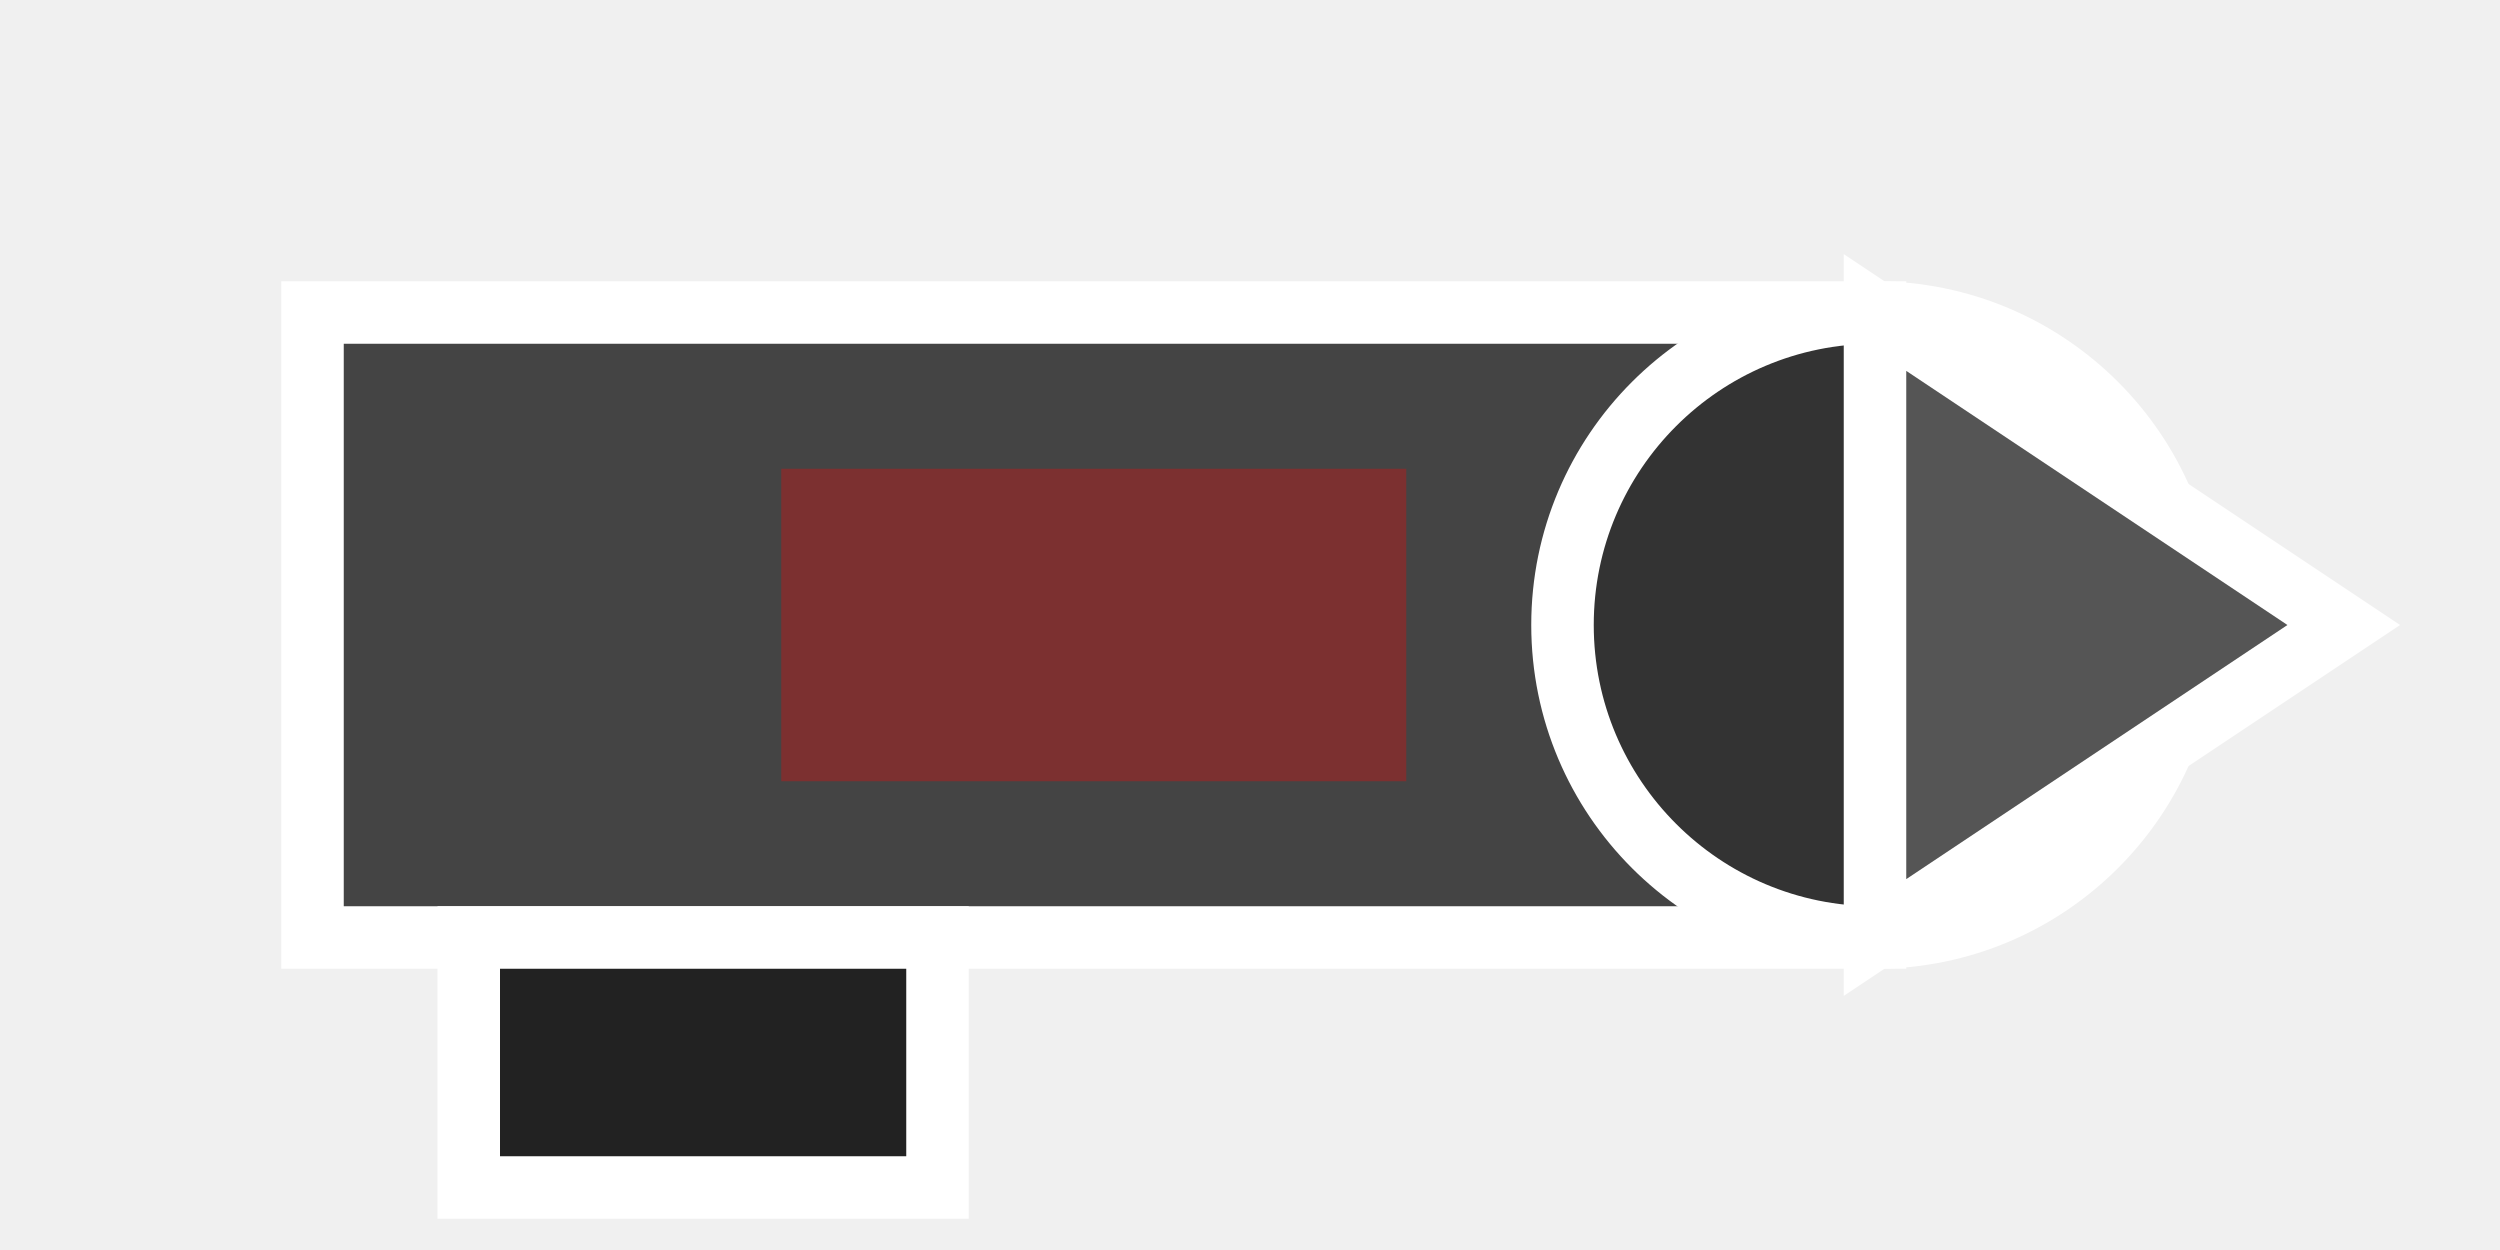
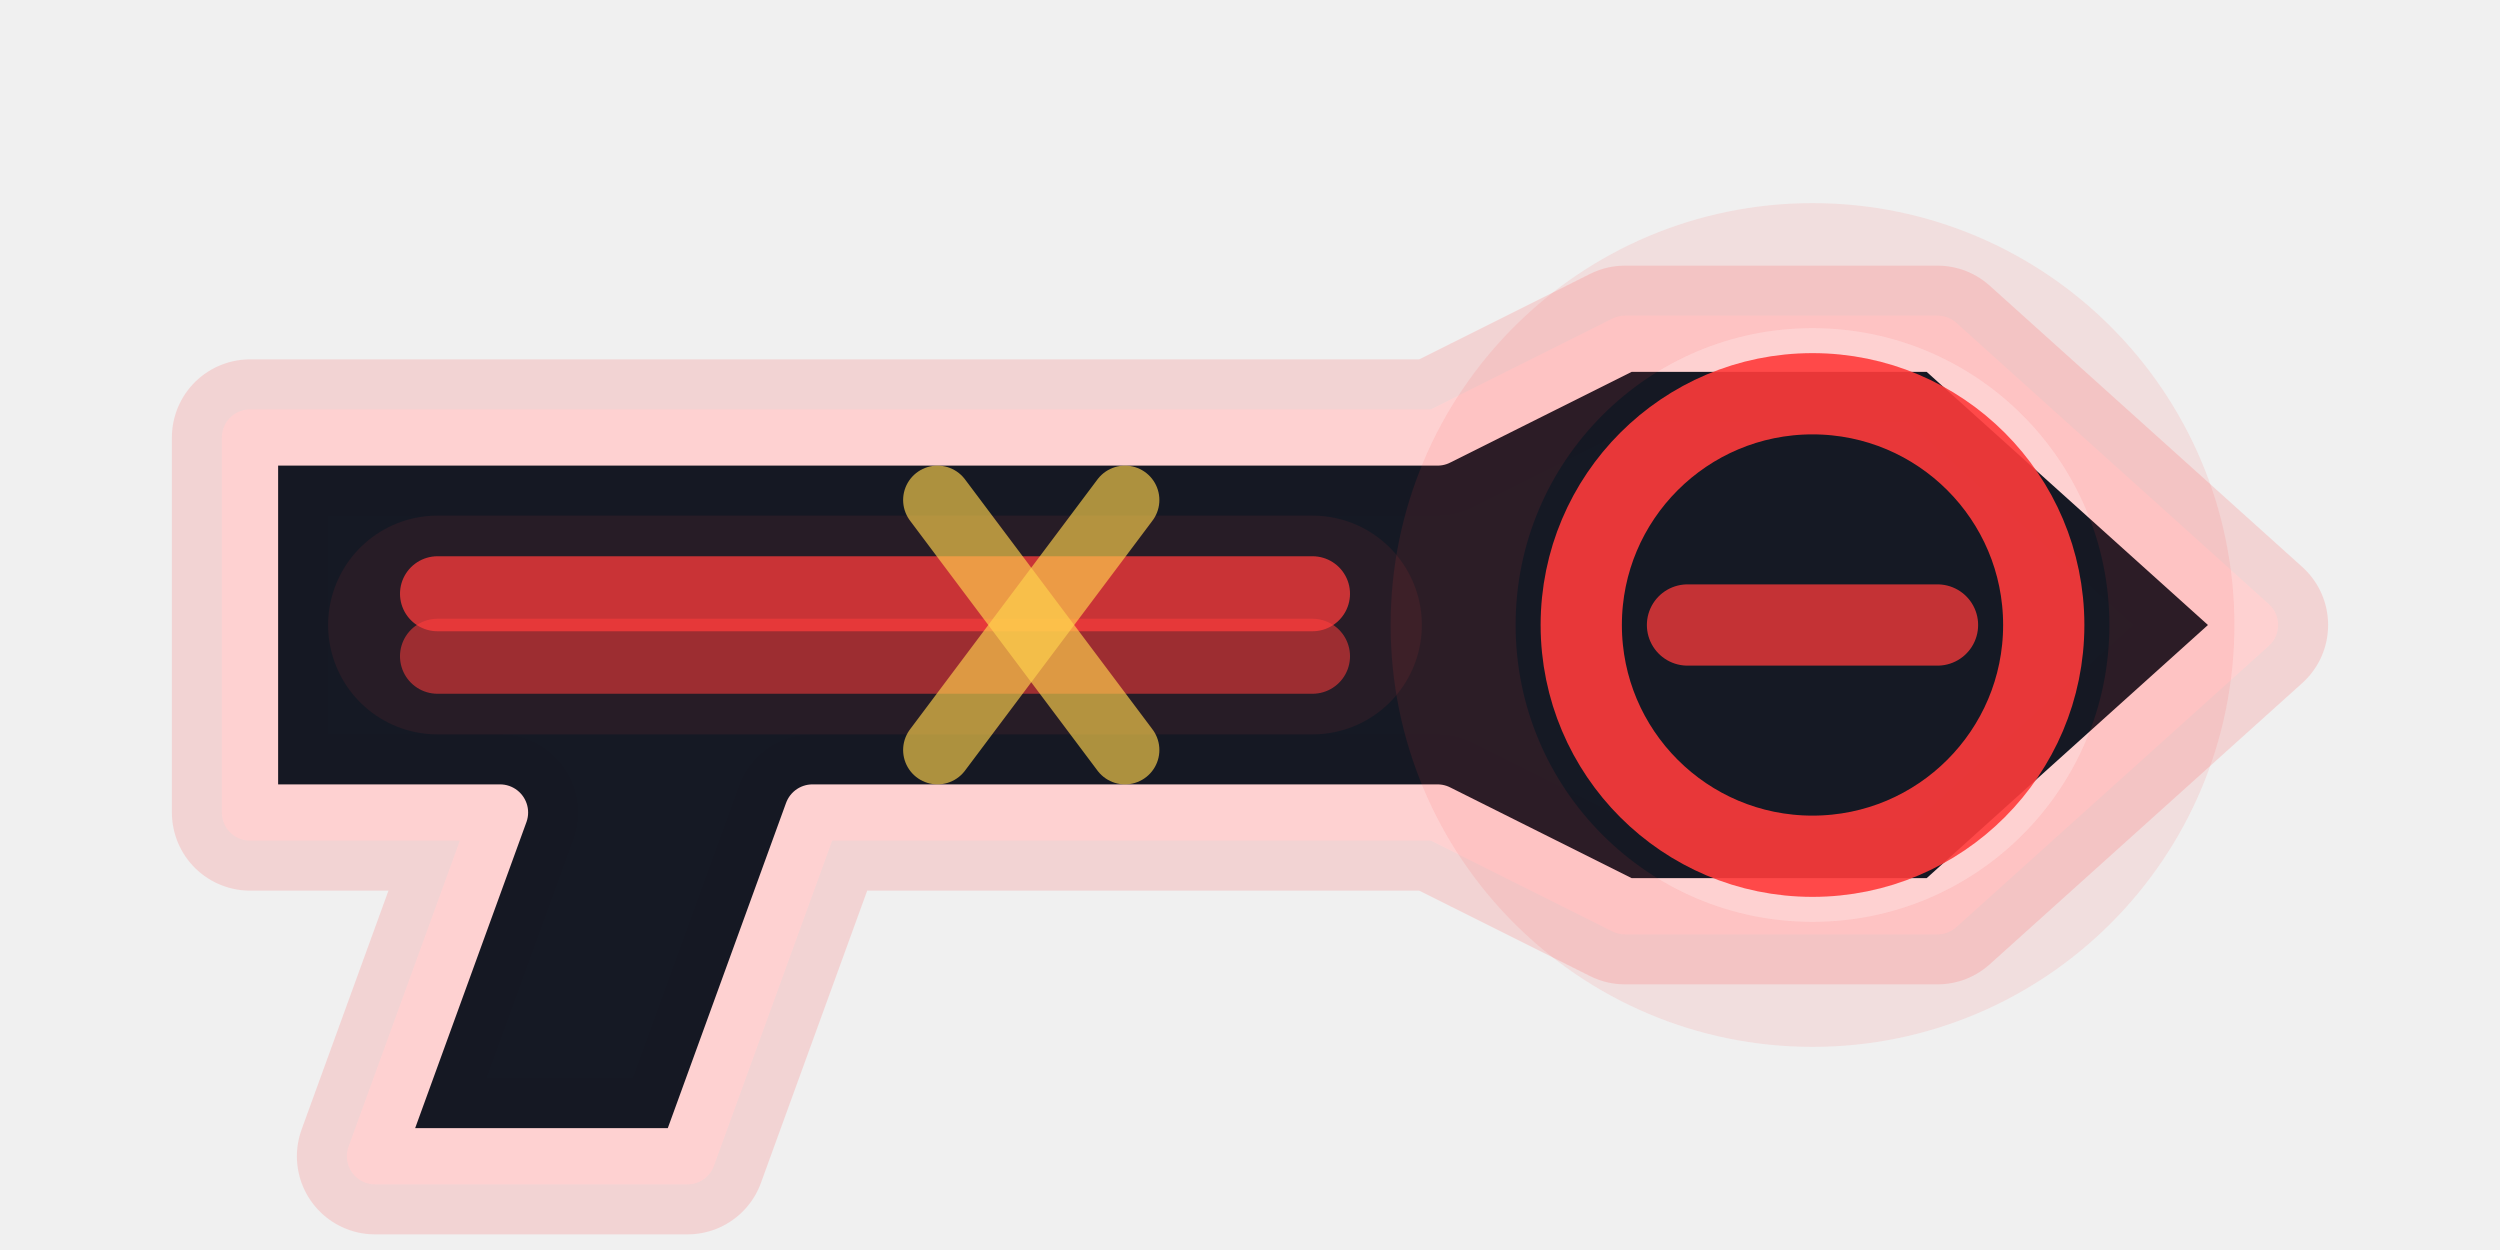
<svg xmlns="http://www.w3.org/2000/svg" width="80" height="40" viewBox="0 0 80 40">
-   <path d="M10 10h50v20h-50z" fill="#444" stroke="white" stroke-width="2" />
-   <path d="M15 30h15v8h-15z" fill="#222" stroke="white" stroke-width="2" />
-   <circle cx="60" cy="20" r="10" fill="#333" stroke="white" stroke-width="2" />
-   <path d="M60 10l15 10l-15 10z" fill="#555" stroke="white" stroke-width="2" />
-   <rect x="25" y="15" width="20" height="10" fill="red" opacity="0.3" />
+   <g fill="none" stroke-linejoin="round" stroke-linecap="round">
+     <path d="M8 14 H46 L52 11 H62 L72 20 L62 29 H52 L46 26 H26 L22 37 H12 L16 26 H8 Z" stroke="#ff3b3b" stroke-width="5" opacity="0.16" />
+     <path d="M8 14 H46 L52 11 H62 L72 20 L62 29 H52 L46 26 H26 L22 37 H12 L16 26 H8 Z" fill="#0b0f1a" stroke="#ffd1d1" stroke-width="1.8" opacity="0.95" />
+     <circle cx="58" cy="20" r="7.4" stroke="#ff3b3b" stroke-width="2.6" opacity="0.9" />
+     <circle cx="58" cy="20" r="11.5" stroke="#ff3b3b" stroke-width="4" opacity="0.10" />
+     <path d="M54 20 H62" stroke="#ff3b3b" stroke-width="2.6" opacity="0.75" />
+     <path d="M14 19 H42" stroke="#ff3b3b" stroke-width="2.4" opacity="0.75" />
+     <path d="M14 21 H42" stroke="#ff3b3b" stroke-width="2.4" opacity="0.55" />
+     <path d="M14 20 H42" stroke="#ff3b3b" stroke-width="7" opacity="0.08" />
+     <path d="M30 16 L36 24" stroke="#ffd24d" stroke-width="2.2" opacity="0.65" />
+     <path d="M36 16 L30 24" stroke="#ffd24d" stroke-width="2.2" opacity="0.65" />
+   </g>
</svg>
